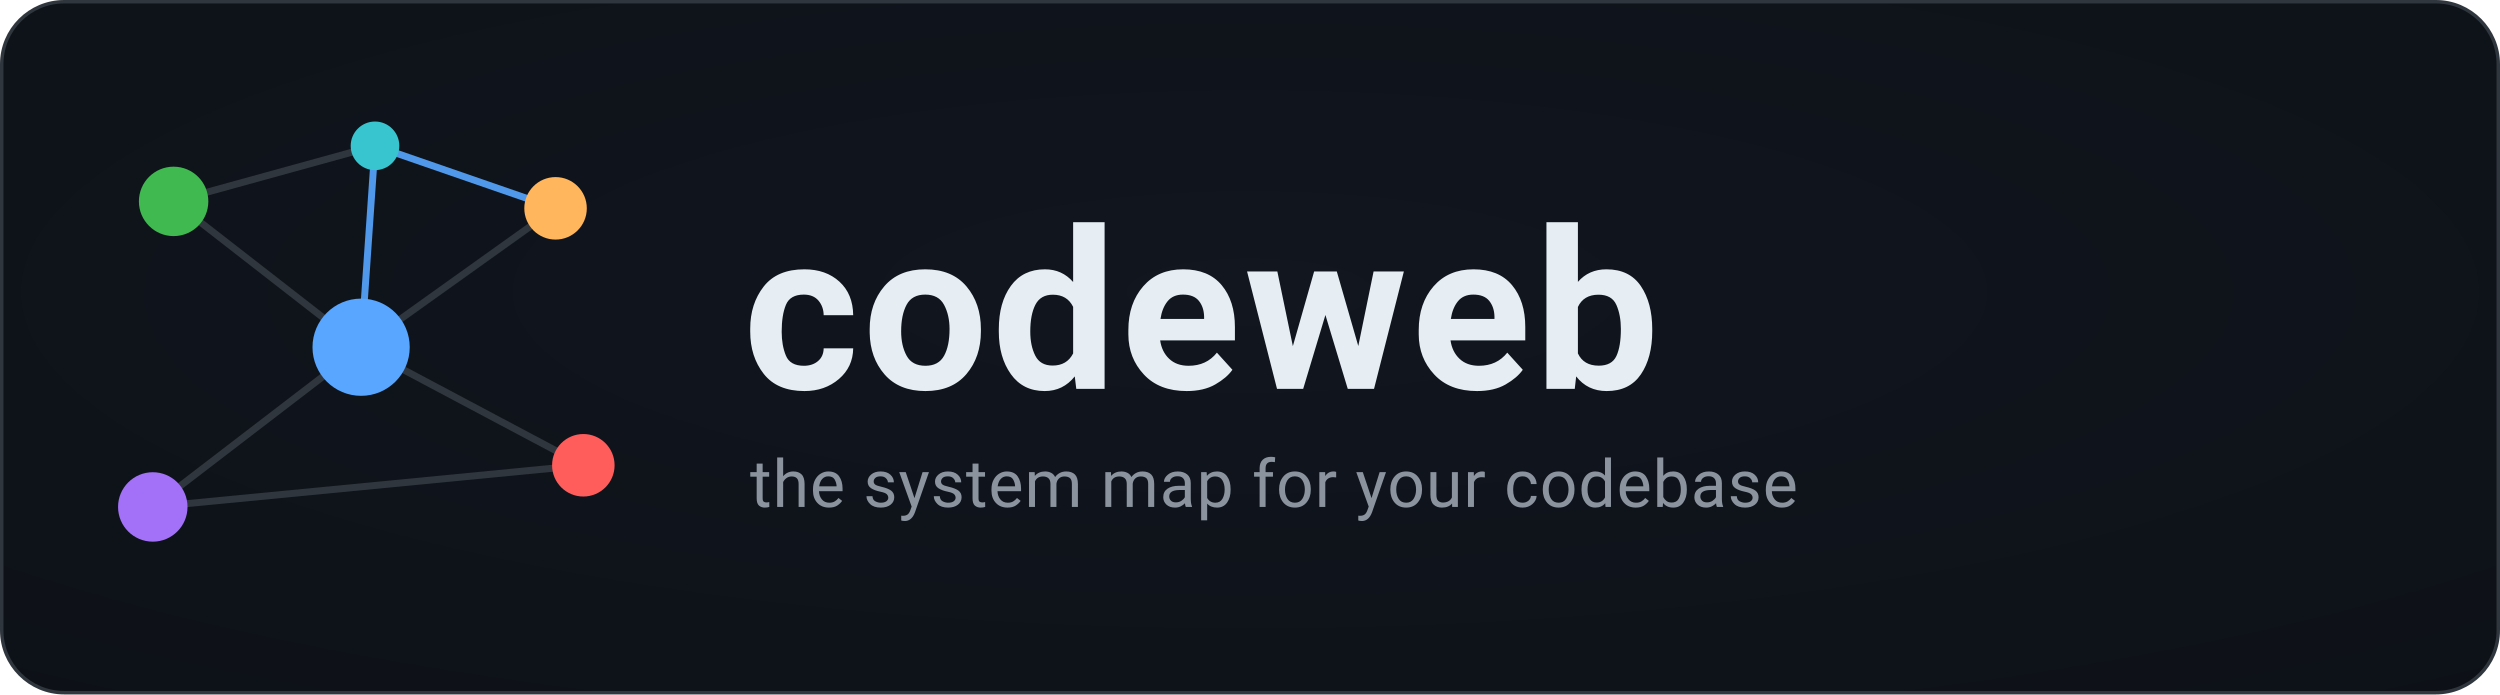
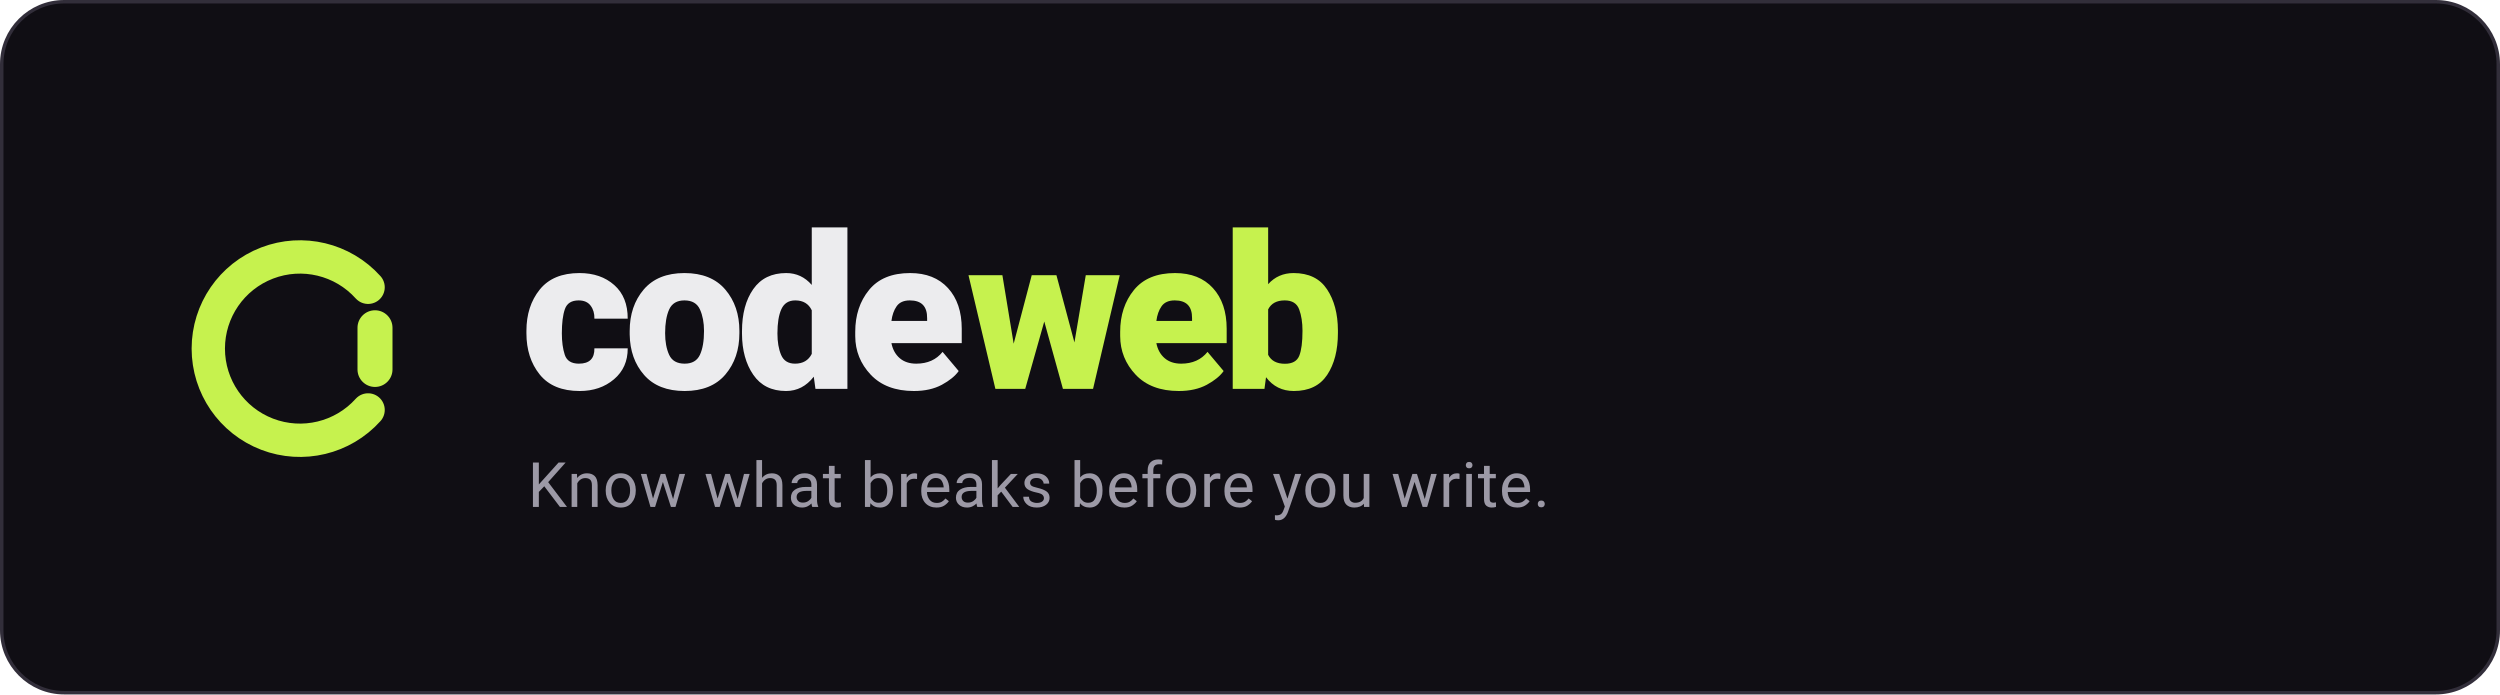
<svg xmlns="http://www.w3.org/2000/svg" viewBox="0 0 720 200" width="720" height="200" font-family="ui-sans-serif,system-ui,'Segoe UI',Roboto,Arial,sans-serif">
-   <defs>
-     <radialGradient id="bgL" cx="50%" cy="42%" r="78%">
-       <stop offset="0" stop-color="#11161f" />
-       <stop offset="1" stop-color="#0d1117" />
-     </radialGradient>
-   </defs>
-   <rect x="0.5" y="0.5" width="719" height="199" rx="18" fill="url(#bgL)" stroke="#30363d" />
-   <g stroke-linecap="round">
-     <g stroke="#30363d" stroke-width="2">
-       <line x1="104" y1="100" x2="50" y2="58" />
-       <line x1="104" y1="100" x2="160" y2="60" />
-       <line x1="104" y1="100" x2="168" y2="134" />
-       <line x1="104" y1="100" x2="44" y2="146" />
-       <line x1="50" y1="58" x2="108" y2="42" />
-       <line x1="44" y1="146" x2="168" y2="134" />
-     </g>
-     <g stroke="#58a6ff" stroke-width="2" opacity="0.9">
-       <line x1="104" y1="100" x2="108" y2="42" />
-       <line x1="160" y1="60" x2="108" y2="42" />
-     </g>
-     <circle cx="104" cy="100" r="14" fill="#58a6ff" />
-     <circle cx="50" cy="58" r="10" fill="#3fb950" />
-     <circle cx="160" cy="60" r="9" fill="#ffb65c" />
-     <circle cx="168" cy="134" r="9" fill="#ff5c5c" />
-     <circle cx="44" cy="146" r="10" fill="#a371f7" />
-     <circle cx="108" cy="42" r="7" fill="#39c5cf" />
+   <rect x="0.5" y="0.5" width="719" height="199" rx="18" fill="#100e14" stroke="#322e3a" />
+   <g transform="translate(48,62) scale(2.4)">
+     <path d="M24.17 8.64 A11 11 0 1 0 24.17 23.36" fill="none" stroke="#c6f24e" stroke-width="4" stroke-linecap="round" />
+     <rect x="22.9" y="11.4" width="4.2" height="9.2" rx="2.1" fill="#c6f24e" />
  </g>
-   <text x="214" y="112" font-size="64" font-weight="600" letter-spacing="1" fill="#e6edf3">codeweb</text>
-   <text x="216" y="146" font-size="19" letter-spacing="0.3" fill="#8b949e">the system map for your codebase</text>
+   <text x="150" y="112" font-size="62" font-weight="800" letter-spacing="-2.5" fill="#ececee">code<tspan fill="#c6f24e">web</tspan>
+   </text>
+   <text x="152" y="146" font-size="18" letter-spacing="0.3" fill="#9c99a6">Know what breaks before you write.</text>
</svg>
